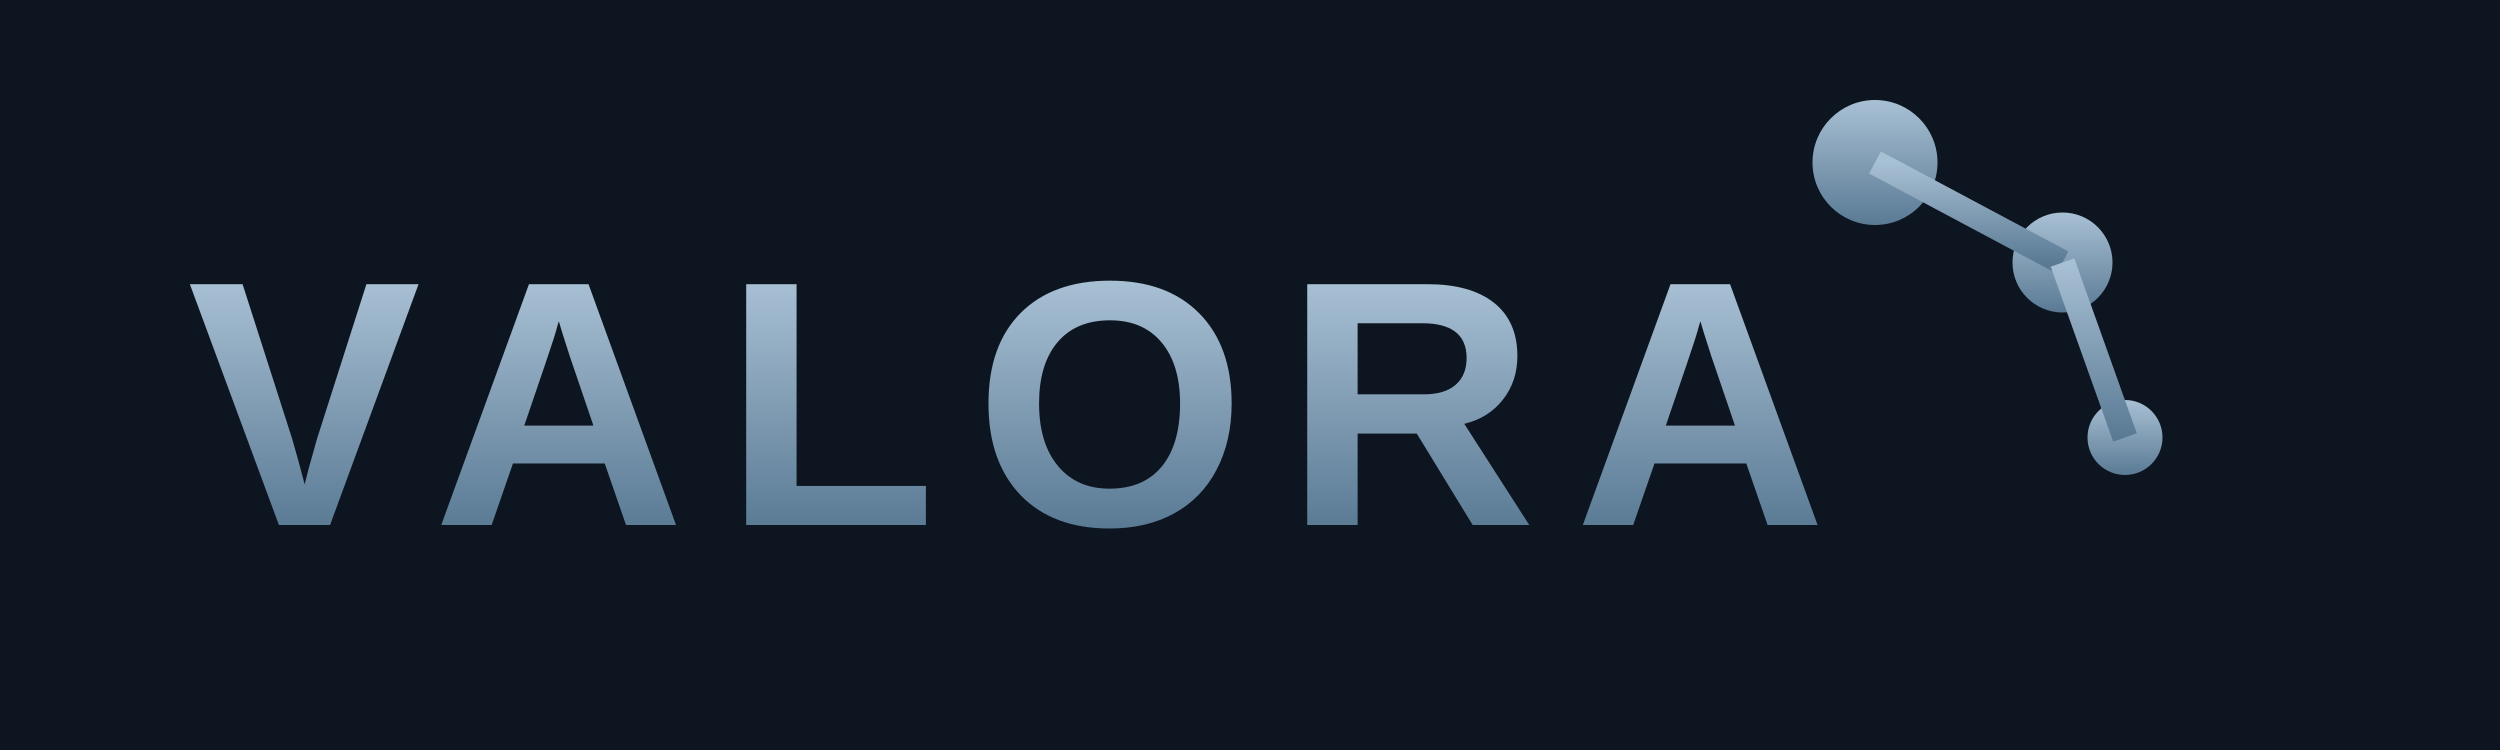
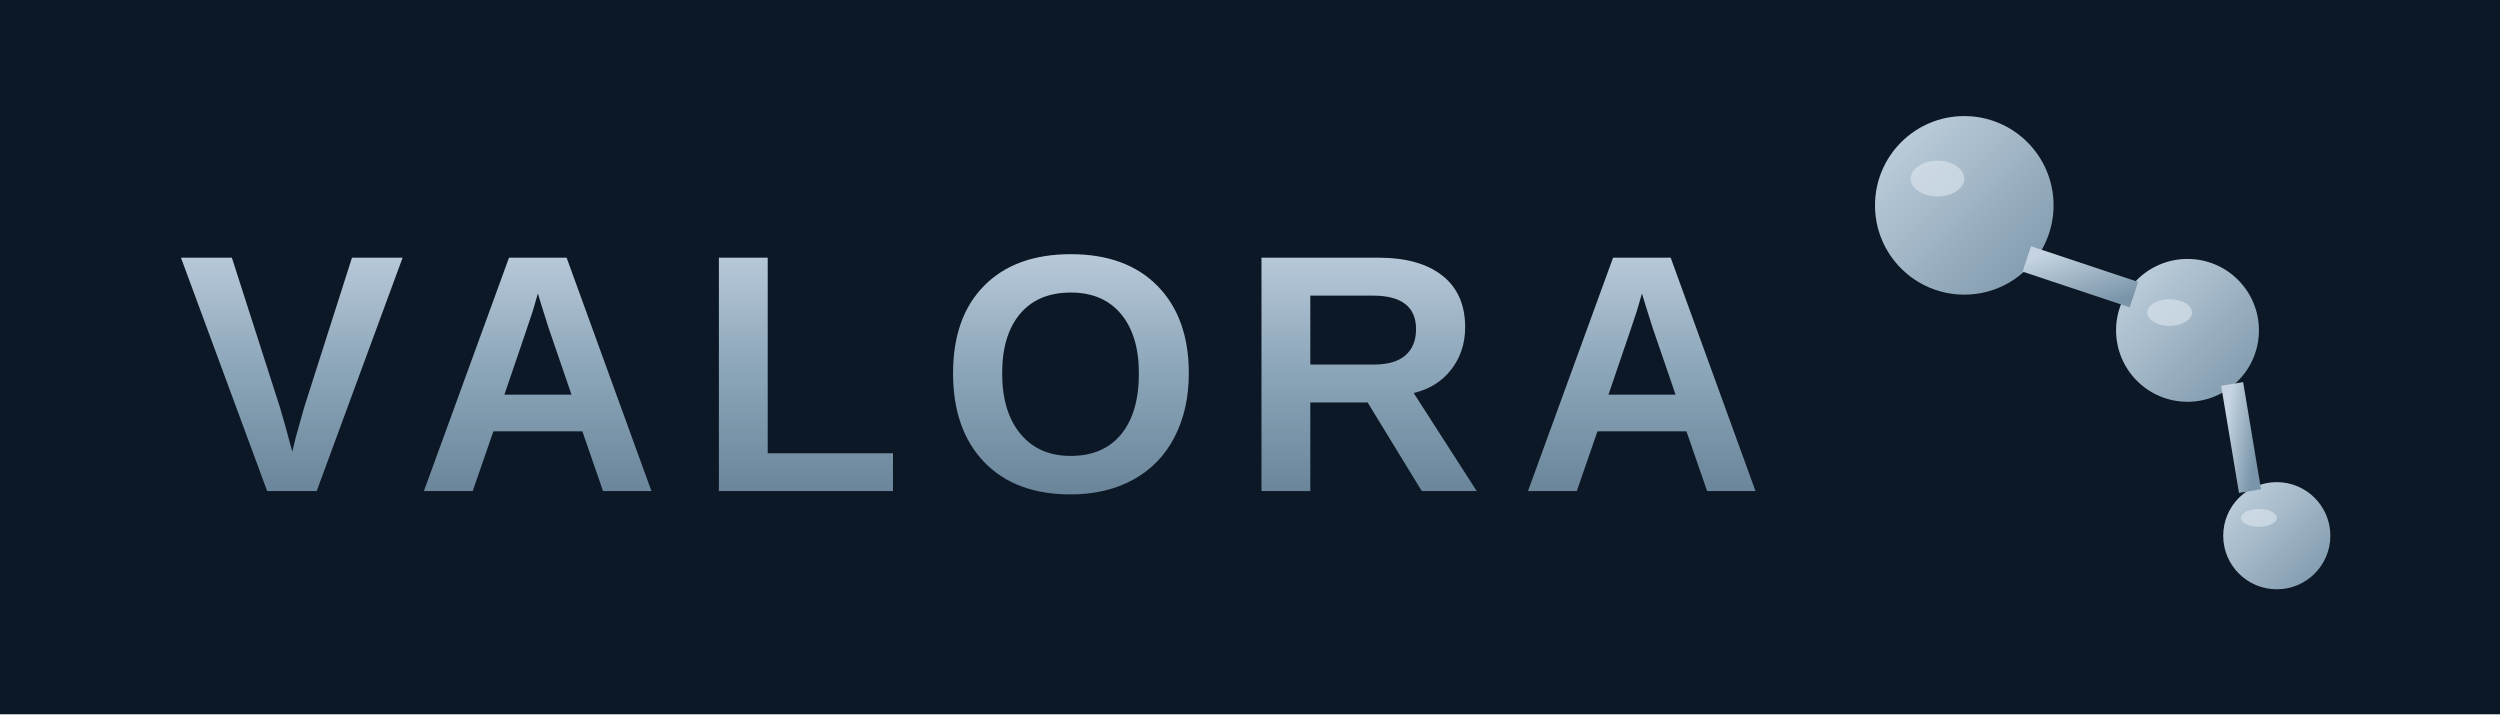
- <svg xmlns="http://www.w3.org/2000/svg" viewBox="0 0 200 60" fill="none">
+ <svg xmlns="http://www.w3.org/2000/svg" viewBox="0 0 280 80" fill="none">
  <defs>
-     <linearGradient id="valoraGrad" x1="0%" y1="0%" x2="0%" y2="100%">
-       <stop offset="0%" style="stop-color:#a8c0d4" />
-       <stop offset="100%" style="stop-color:#5a7a94" />
+     <linearGradient id="valoraText" x1="0%" y1="0%" x2="0%" y2="100%">
+       <stop offset="0%" style="stop-color:#b8c9d9" />
+       <stop offset="50%" style="stop-color:#8aa4b8" />
+       <stop offset="100%" style="stop-color:#6a8499" />
+     </linearGradient>
+     <linearGradient id="valoraSphere" x1="0%" y1="0%" x2="100%" y2="100%">
+       <stop offset="0%" style="stop-color:#c5d4e0" />
+       <stop offset="100%" style="stop-color:#7a95aa" />
    </linearGradient>
  </defs>
-   <rect width="200" height="60" fill="#0d1520" />
-   <g transform="translate(130, 5)">
-     <circle cx="20" cy="8" r="5" fill="url(#valoraGrad)" />
-     <circle cx="35" cy="16" r="4" fill="url(#valoraGrad)" />
-     <circle cx="40" cy="30" r="3" fill="url(#valoraGrad)" />
-     <line x1="20" y1="8" x2="35" y2="16" stroke="url(#valoraGrad)" stroke-width="2" />
-     <line x1="35" y1="16" x2="40" y2="30" stroke="url(#valoraGrad)" stroke-width="2" />
+   <rect width="280" height="80" fill="#0c1825" />
+   <text x="20" y="55" font-family="Arial, Helvetica, sans-serif" font-size="38" font-weight="600" fill="url(#valoraText)" letter-spacing="4">VALORA</text>
+   <g transform="translate(195, 5)">
+     <circle cx="25" cy="18" r="10" fill="url(#valoraSphere)" />
+     <ellipse cx="22" cy="15" rx="3" ry="2" fill="#dde8f0" opacity="0.6" />
+     <circle cx="50" cy="32" r="8" fill="url(#valoraSphere)" />
+     <ellipse cx="48" cy="30" rx="2.5" ry="1.5" fill="#dde8f0" opacity="0.6" />
+     <circle cx="60" cy="55" r="6" fill="url(#valoraSphere)" />
+     <ellipse cx="58" cy="53" rx="2" ry="1" fill="#dde8f0" opacity="0.6" />
+     <line x1="32" y1="24" x2="44" y2="28" stroke="url(#valoraSphere)" stroke-width="3" />
+     <line x1="55" y1="38" x2="57" y2="50" stroke="url(#valoraSphere)" stroke-width="2.5" />
  </g>
-   <text x="15" y="42" font-family="Arial, sans-serif" font-size="28" font-weight="600" fill="url(#valoraGrad)" letter-spacing="3">VALORA</text>
</svg>
